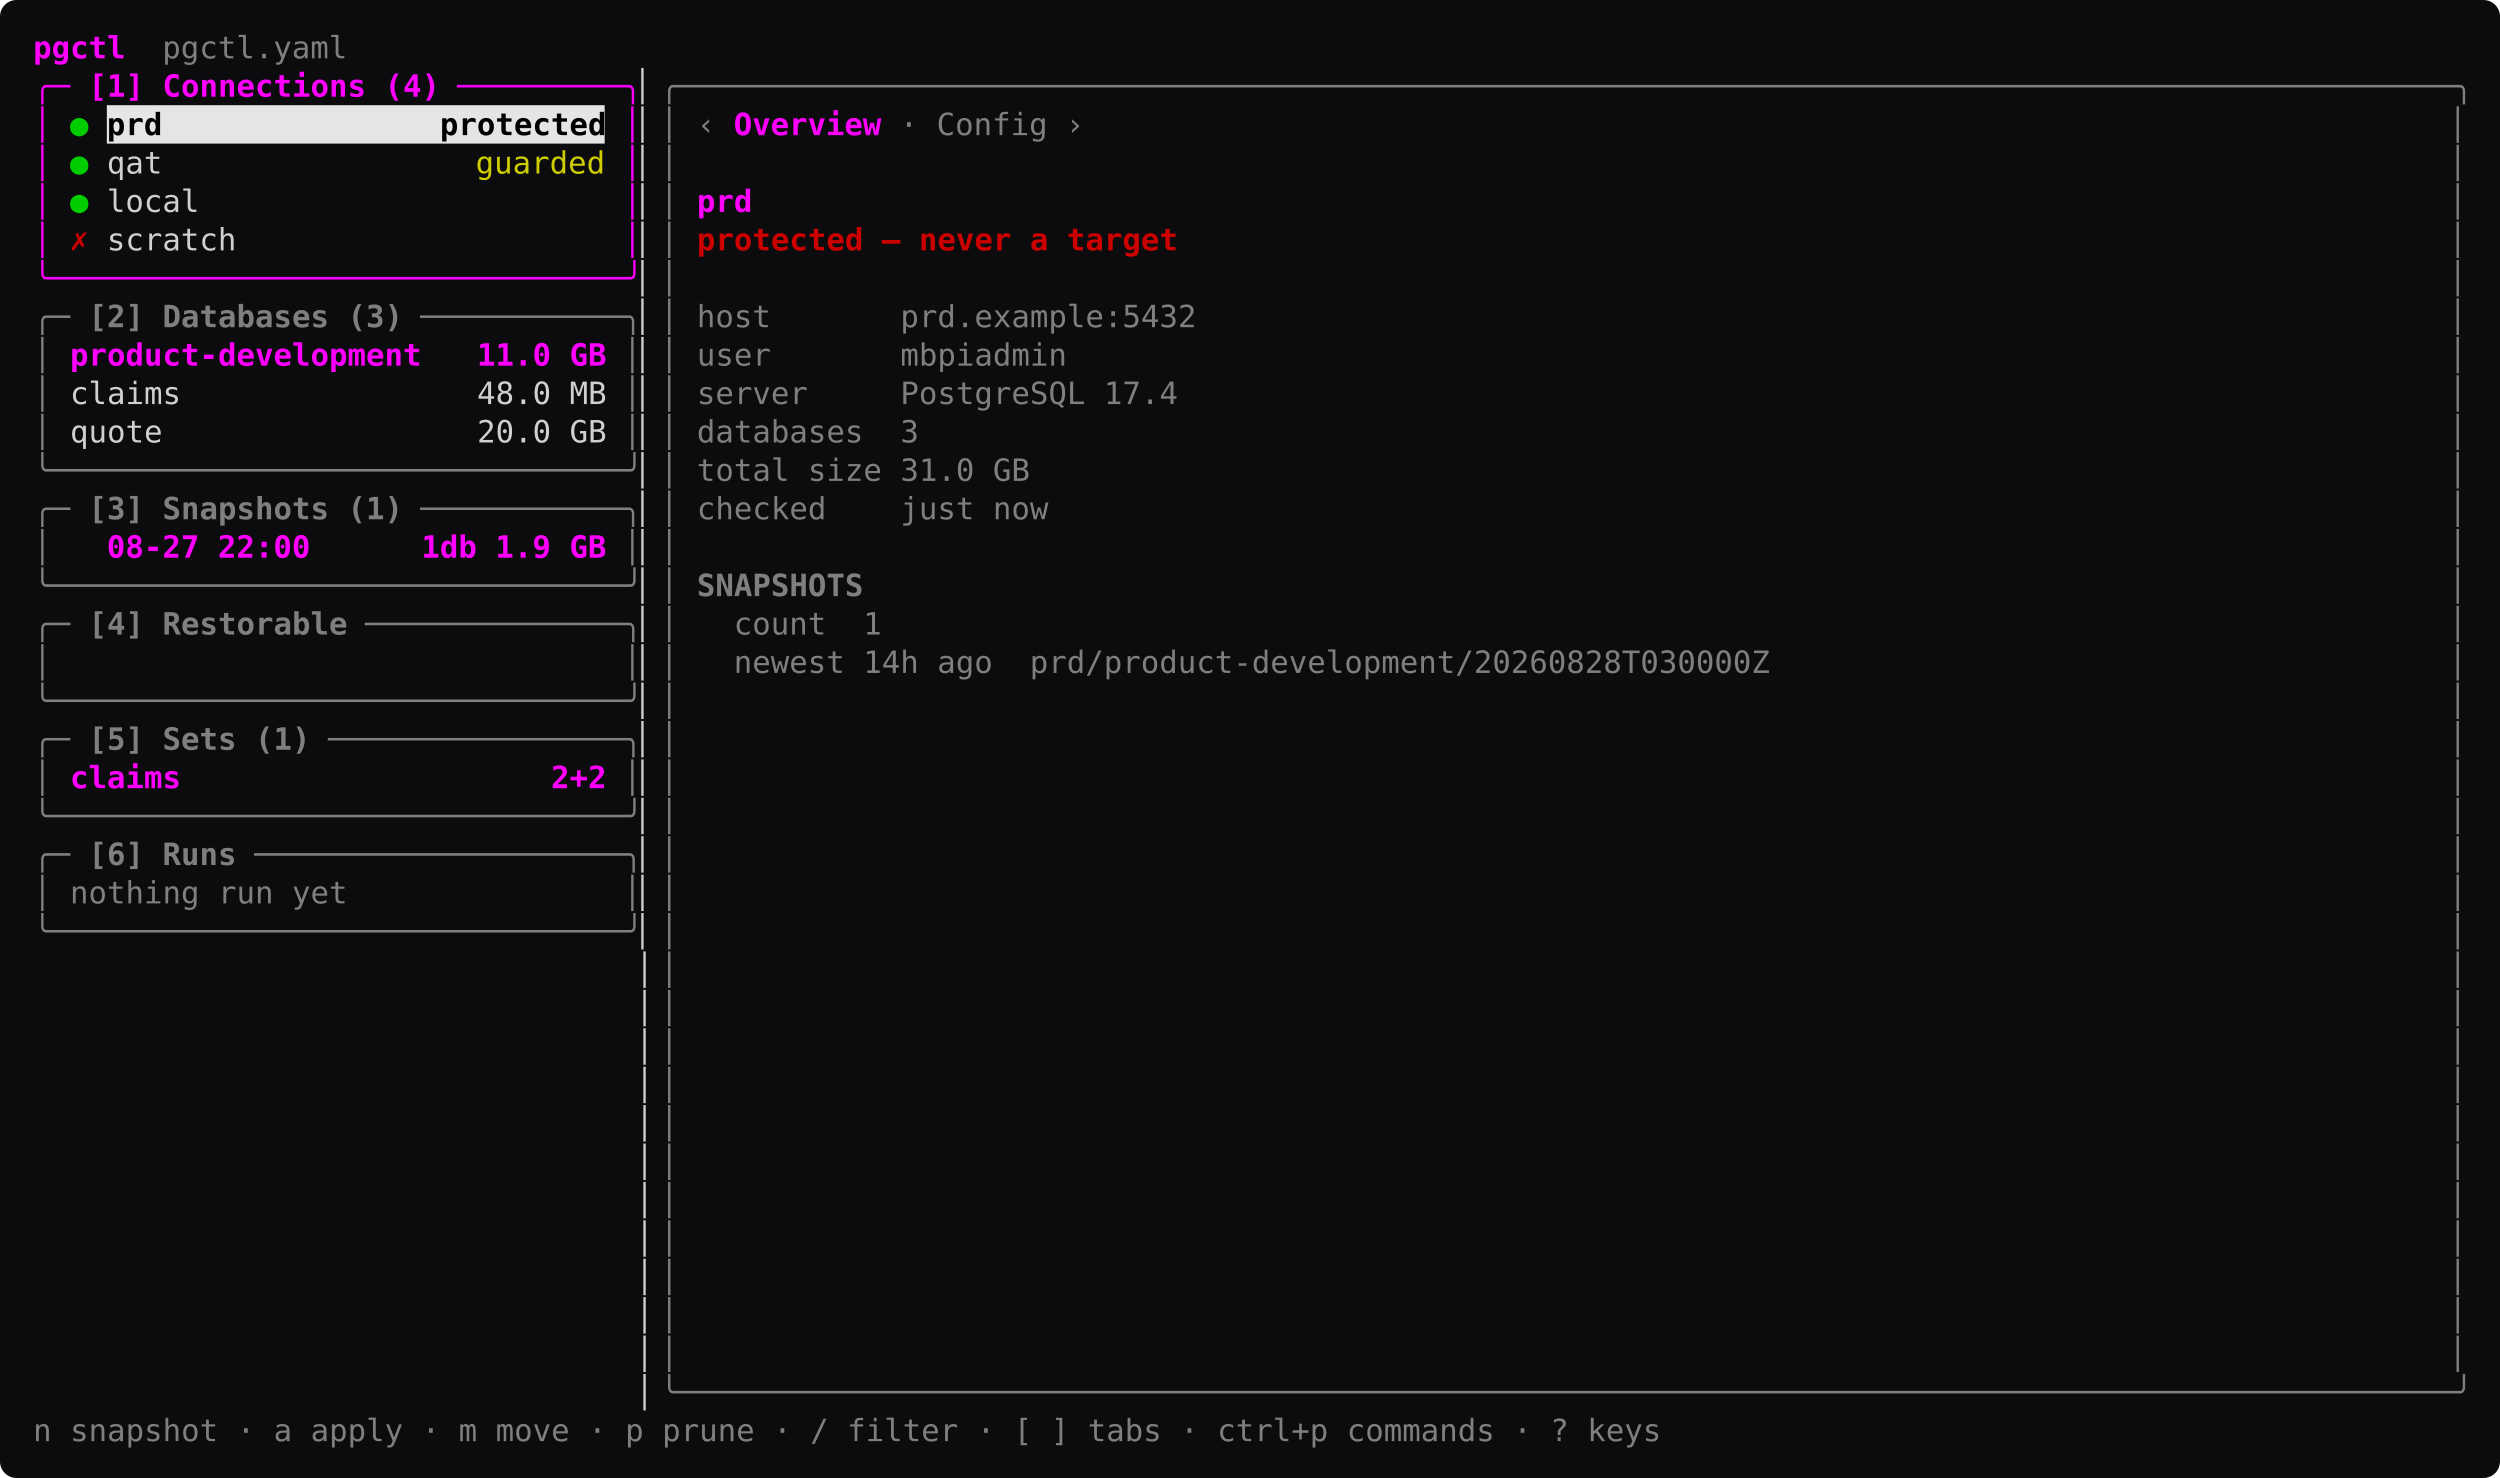
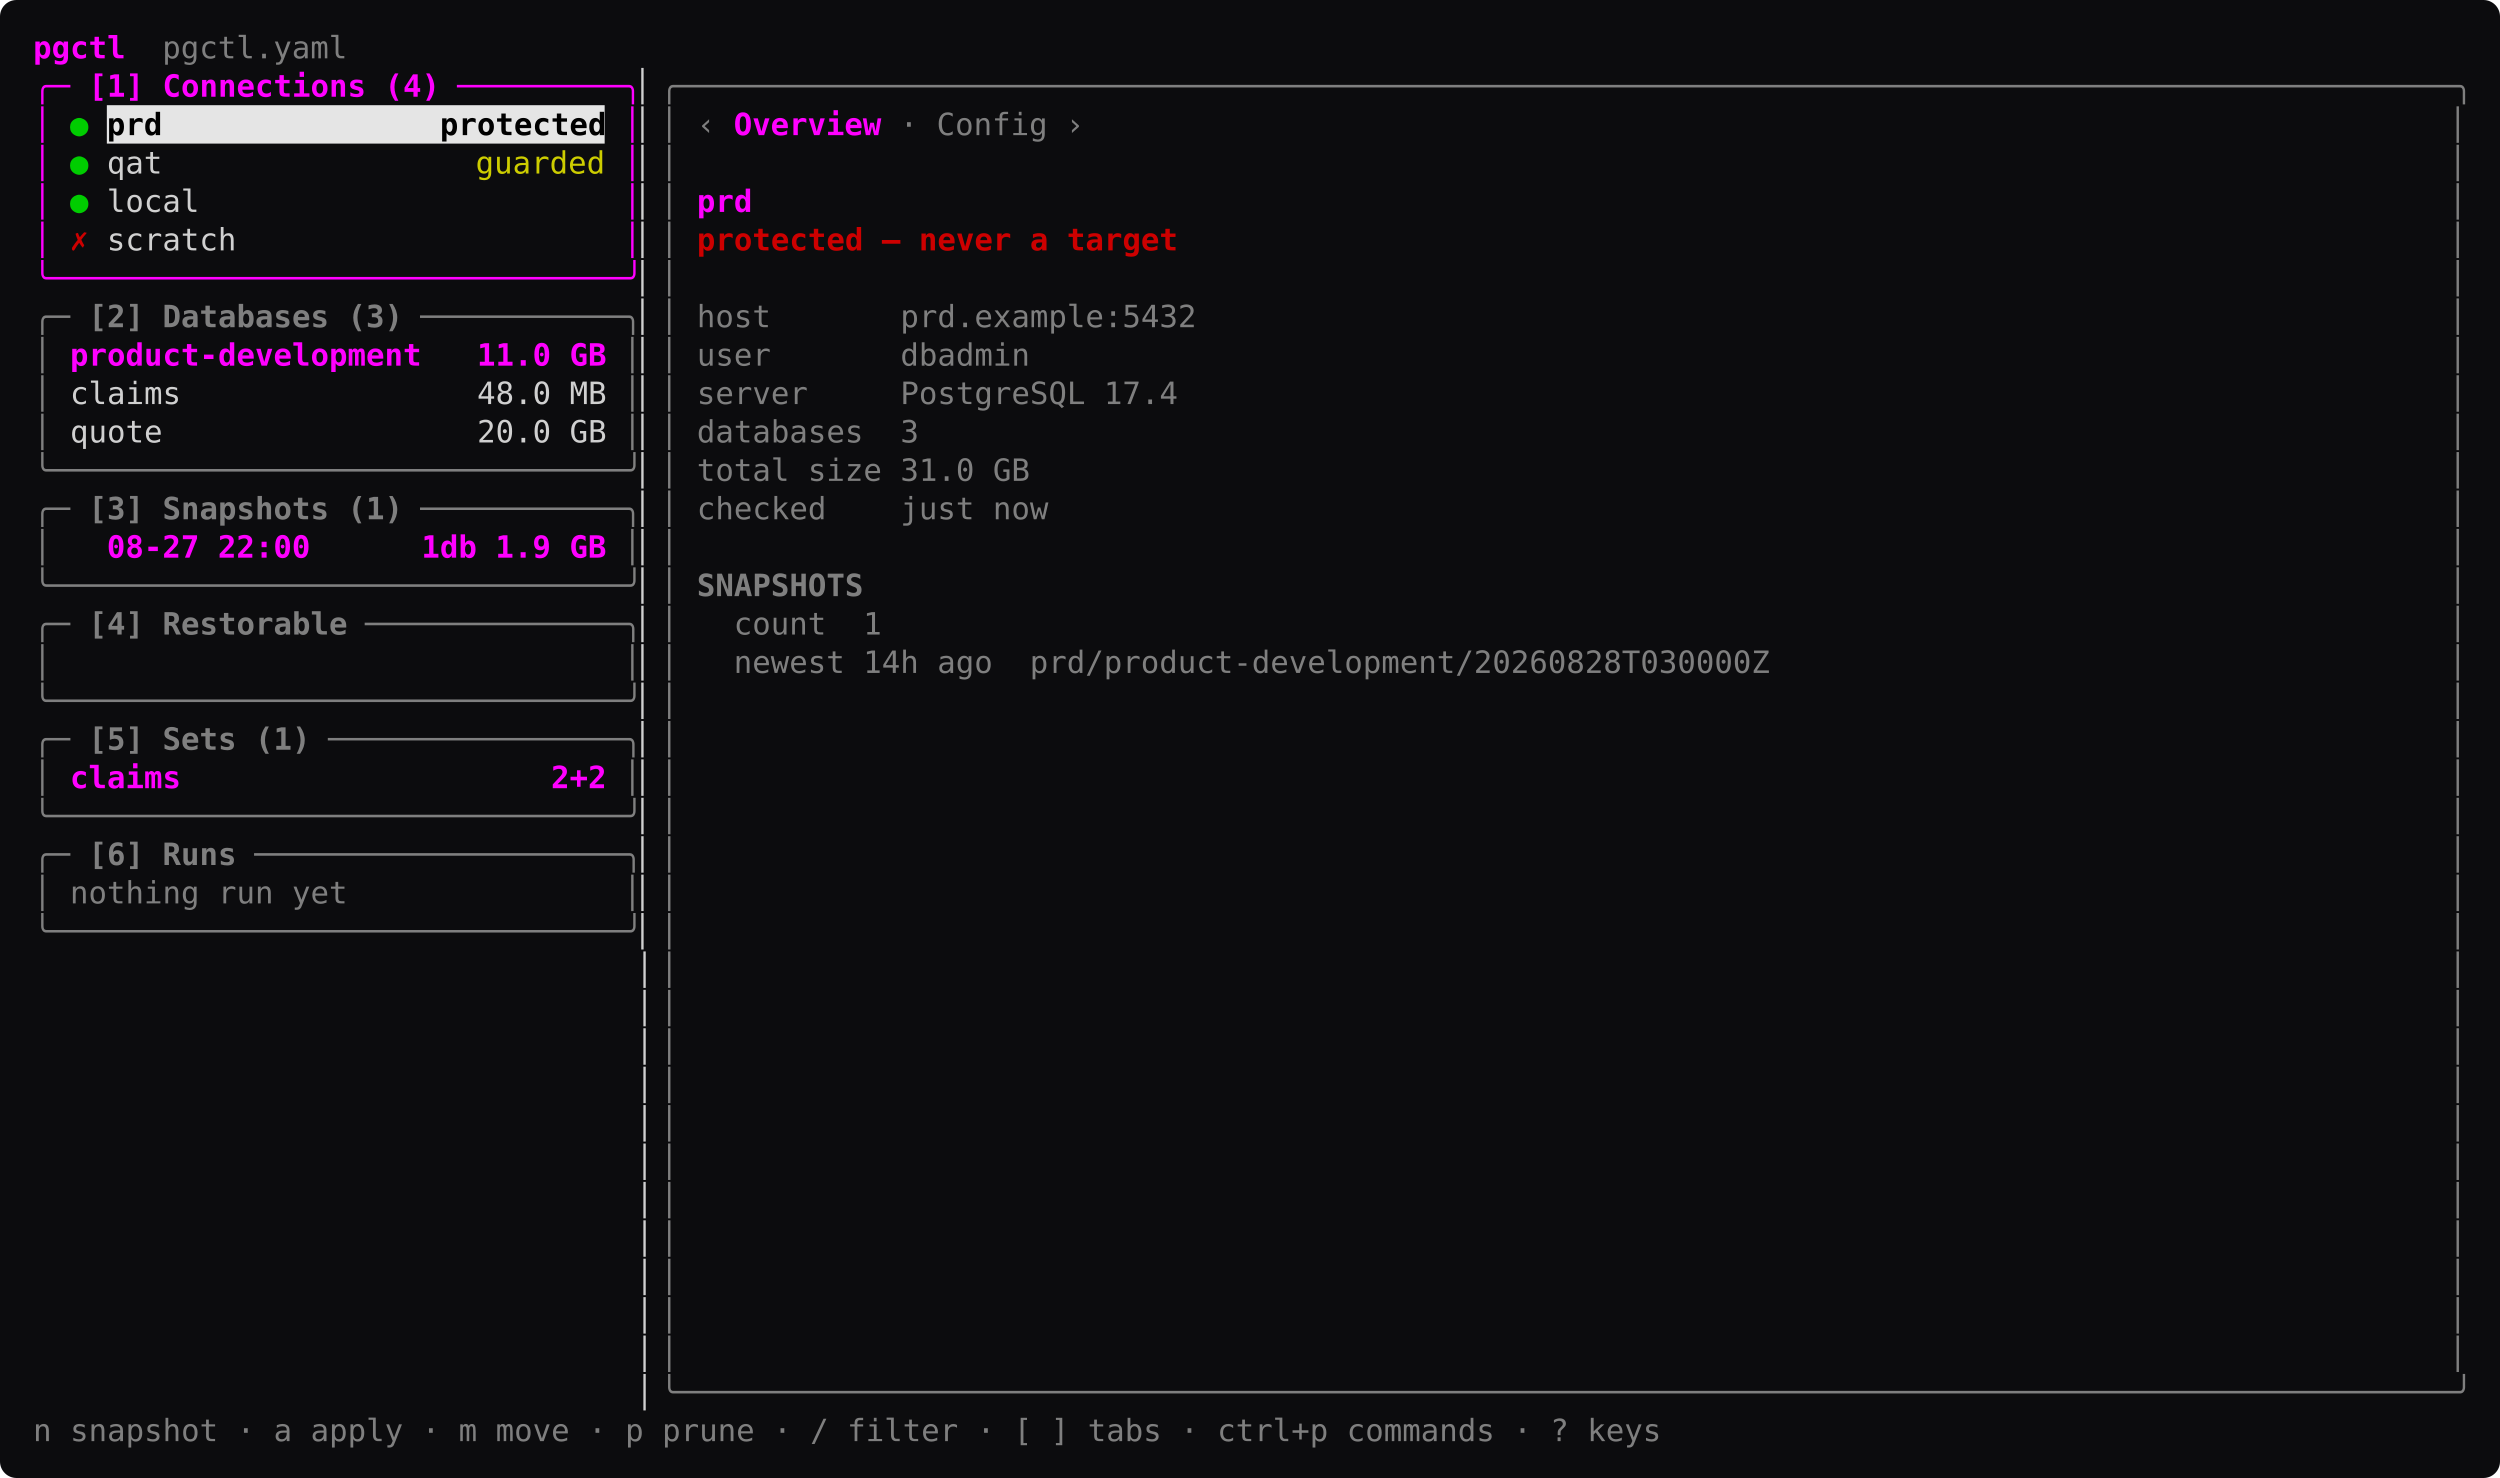
<svg xmlns="http://www.w3.org/2000/svg" width="1057.6" height="625.25" viewBox="0 0 1057.6 625.25" font-family="ui-monospace, 'SF Mono', SFMono-Regular, Menlo, Consolas, 'DejaVu Sans Mono', monospace" font-size="13" role="img">
  <rect width="1057.6" height="625.25" rx="7" fill="#0c0c0e" />
  <rect x="45.2" y="44.5" width="210.6" height="16.25" fill="#e5e5e5" />
  <text x="14" y="24.68" textLength="39" lengthAdjust="spacing" fill="#ff00ff" font-weight="600" xml:space="preserve">pgctl</text>
  <text x="53" y="24.68" textLength="93.6" lengthAdjust="spacing" fill="#7f7f7f" xml:space="preserve">  pgctl.yaml</text>
  <text x="14" y="40.92" textLength="15.6" lengthAdjust="spacing" fill="#ff00ff" xml:space="preserve">╭─</text>
  <text x="29.6" y="40.92" textLength="156" lengthAdjust="spacing" fill="#ff00ff" font-weight="600" xml:space="preserve"> [1] Connections (4)</text>
  <text x="193.4" y="40.92" textLength="78" lengthAdjust="spacing" fill="#ff00ff" xml:space="preserve">─────────╮</text>
  <text x="271.4" y="40.92" textLength="7.8" lengthAdjust="spacing" fill="#d0d0d0" xml:space="preserve">▏</text>
  <text x="279.2" y="40.92" textLength="764.4" lengthAdjust="spacing" fill="#7f7f7f" xml:space="preserve">╭────────────────────────────────────────────────────────────────────────────────────────────────╮</text>
  <text x="14" y="57.17" textLength="7.8" lengthAdjust="spacing" fill="#ff00ff" xml:space="preserve">│</text>
  <text x="29.6" y="57.17" textLength="7.8" lengthAdjust="spacing" fill="#00cd00" xml:space="preserve">●</text>
  <text x="45.2" y="57.17" textLength="210.6" lengthAdjust="spacing" fill="#000000" font-weight="600" xml:space="preserve">prd               protected</text>
  <text x="263.6" y="57.17" textLength="7.8" lengthAdjust="spacing" fill="#ff00ff" xml:space="preserve">│</text>
  <text x="271.4" y="57.17" textLength="7.8" lengthAdjust="spacing" fill="#d0d0d0" xml:space="preserve">▏</text>
  <text x="279.2" y="57.17" textLength="7.8" lengthAdjust="spacing" fill="#7f7f7f" xml:space="preserve">│</text>
  <text x="294.8" y="57.17" textLength="7.8" lengthAdjust="spacing" fill="#7f7f7f" xml:space="preserve">‹</text>
  <text x="310.4" y="57.17" textLength="7.8" lengthAdjust="spacing" fill="#ff00ff" font-weight="600" xml:space="preserve">O</text>
  <text x="318.2" y="57.17" textLength="7.8" lengthAdjust="spacing" fill="#ff00ff" font-weight="600" xml:space="preserve">v</text>
  <text x="326" y="57.17" textLength="7.8" lengthAdjust="spacing" fill="#ff00ff" font-weight="600" xml:space="preserve">e</text>
  <text x="333.8" y="57.17" textLength="7.8" lengthAdjust="spacing" fill="#ff00ff" font-weight="600" xml:space="preserve">r</text>
  <text x="341.6" y="57.17" textLength="7.8" lengthAdjust="spacing" fill="#ff00ff" font-weight="600" xml:space="preserve">v</text>
  <text x="349.4" y="57.17" textLength="7.8" lengthAdjust="spacing" fill="#ff00ff" font-weight="600" xml:space="preserve">i</text>
  <text x="357.2" y="57.17" textLength="7.8" lengthAdjust="spacing" fill="#ff00ff" font-weight="600" xml:space="preserve">e</text>
  <text x="365" y="57.17" textLength="7.8" lengthAdjust="spacing" fill="#ff00ff" font-weight="600" xml:space="preserve">w</text>
  <text x="380.6" y="57.17" textLength="7.8" lengthAdjust="spacing" fill="#7f7f7f" xml:space="preserve">·</text>
  <text x="388.4" y="57.17" textLength="54.6" lengthAdjust="spacing" fill="#7f7f7f" xml:space="preserve"> Config</text>
  <text x="450.8" y="57.17" textLength="7.8" lengthAdjust="spacing" fill="#7f7f7f" xml:space="preserve">›</text>
  <text x="1035.8" y="57.17" textLength="7.8" lengthAdjust="spacing" fill="#7f7f7f" xml:space="preserve">│</text>
  <text x="14" y="73.42" textLength="7.8" lengthAdjust="spacing" fill="#ff00ff" xml:space="preserve">│</text>
  <text x="29.6" y="73.42" textLength="7.8" lengthAdjust="spacing" fill="#00cd00" xml:space="preserve">●</text>
  <text x="45.2" y="73.42" textLength="23.4" lengthAdjust="spacing" fill="#d0d0d0" xml:space="preserve">qat</text>
  <text x="201.2" y="73.42" textLength="54.6" lengthAdjust="spacing" fill="#cdcd00" xml:space="preserve">guarded</text>
  <text x="263.6" y="73.42" textLength="7.8" lengthAdjust="spacing" fill="#ff00ff" xml:space="preserve">│</text>
  <text x="271.4" y="73.42" textLength="7.8" lengthAdjust="spacing" fill="#d0d0d0" xml:space="preserve">▏</text>
  <text x="279.2" y="73.42" textLength="7.8" lengthAdjust="spacing" fill="#7f7f7f" xml:space="preserve">│</text>
  <text x="1035.8" y="73.42" textLength="7.8" lengthAdjust="spacing" fill="#7f7f7f" xml:space="preserve">│</text>
  <text x="14" y="89.67" textLength="7.8" lengthAdjust="spacing" fill="#ff00ff" xml:space="preserve">│</text>
  <text x="29.6" y="89.67" textLength="7.8" lengthAdjust="spacing" fill="#00cd00" xml:space="preserve">●</text>
  <text x="45.2" y="89.67" textLength="39" lengthAdjust="spacing" fill="#d0d0d0" xml:space="preserve">local</text>
  <text x="263.6" y="89.67" textLength="7.8" lengthAdjust="spacing" fill="#ff00ff" xml:space="preserve">│</text>
  <text x="271.4" y="89.67" textLength="7.8" lengthAdjust="spacing" fill="#d0d0d0" xml:space="preserve">▏</text>
  <text x="279.2" y="89.67" textLength="7.8" lengthAdjust="spacing" fill="#7f7f7f" xml:space="preserve">│</text>
  <text x="294.8" y="89.67" textLength="23.4" lengthAdjust="spacing" fill="#ff00ff" font-weight="600" xml:space="preserve">prd</text>
  <text x="1035.8" y="89.67" textLength="7.8" lengthAdjust="spacing" fill="#7f7f7f" xml:space="preserve">│</text>
  <text x="14" y="105.92" textLength="7.8" lengthAdjust="spacing" fill="#ff00ff" xml:space="preserve">│</text>
  <text x="29.6" y="105.92" textLength="7.8" lengthAdjust="spacing" fill="#cd0000" font-weight="600" xml:space="preserve">✗</text>
  <text x="45.2" y="105.92" textLength="54.6" lengthAdjust="spacing" fill="#d0d0d0" xml:space="preserve">scratch</text>
  <text x="263.6" y="105.92" textLength="7.8" lengthAdjust="spacing" fill="#ff00ff" xml:space="preserve">│</text>
  <text x="271.4" y="105.92" textLength="7.8" lengthAdjust="spacing" fill="#d0d0d0" xml:space="preserve">▏</text>
  <text x="279.2" y="105.92" textLength="7.8" lengthAdjust="spacing" fill="#7f7f7f" xml:space="preserve">│</text>
  <text x="294.8" y="105.92" textLength="202.8" lengthAdjust="spacing" fill="#cd0000" font-weight="600" xml:space="preserve">protected — never a target</text>
  <text x="1035.8" y="105.92" textLength="7.8" lengthAdjust="spacing" fill="#7f7f7f" xml:space="preserve">│</text>
  <text x="14" y="122.17" textLength="257.4" lengthAdjust="spacing" fill="#ff00ff" xml:space="preserve">╰───────────────────────────────╯</text>
  <text x="271.4" y="122.17" textLength="7.8" lengthAdjust="spacing" fill="#d0d0d0" xml:space="preserve">▏</text>
  <text x="279.2" y="122.17" textLength="7.8" lengthAdjust="spacing" fill="#7f7f7f" xml:space="preserve">│</text>
  <text x="1035.8" y="122.17" textLength="7.8" lengthAdjust="spacing" fill="#7f7f7f" xml:space="preserve">│</text>
  <text x="14" y="138.43" textLength="15.6" lengthAdjust="spacing" fill="#7f7f7f" xml:space="preserve">╭─</text>
  <text x="29.6" y="138.43" textLength="140.4" lengthAdjust="spacing" fill="#7f7f7f" font-weight="600" xml:space="preserve"> [2] Databases (3)</text>
  <text x="177.8" y="138.43" textLength="93.6" lengthAdjust="spacing" fill="#7f7f7f" xml:space="preserve">───────────╮</text>
  <text x="271.4" y="138.43" textLength="7.8" lengthAdjust="spacing" fill="#d0d0d0" xml:space="preserve">▏</text>
  <text x="279.2" y="138.43" textLength="7.8" lengthAdjust="spacing" fill="#7f7f7f" xml:space="preserve">│</text>
  <text x="294.8" y="138.43" textLength="210.6" lengthAdjust="spacing" fill="#7f7f7f" xml:space="preserve">host       prd.example:5432</text>
  <text x="1035.8" y="138.43" textLength="7.8" lengthAdjust="spacing" fill="#7f7f7f" xml:space="preserve">│</text>
  <text x="14" y="154.68" textLength="7.8" lengthAdjust="spacing" fill="#7f7f7f" xml:space="preserve">│</text>
  <text x="29.6" y="154.68" textLength="226.2" lengthAdjust="spacing" fill="#ff00ff" font-weight="600" xml:space="preserve">product-development   11.0 GB</text>
  <text x="263.6" y="154.68" textLength="7.8" lengthAdjust="spacing" fill="#7f7f7f" xml:space="preserve">│</text>
  <text x="271.4" y="154.68" textLength="7.8" lengthAdjust="spacing" fill="#d0d0d0" xml:space="preserve">▏</text>
  <text x="279.2" y="154.68" textLength="7.8" lengthAdjust="spacing" fill="#7f7f7f" xml:space="preserve">│</text>
-   <text x="294.8" y="154.68" textLength="156" lengthAdjust="spacing" fill="#7f7f7f" xml:space="preserve">user       mbpiadmin</text>
+   <text x="294.8" y="154.68" textLength="140.4" lengthAdjust="spacing" fill="#7f7f7f" xml:space="preserve">user       dbadmin</text>
  <text x="1035.8" y="154.68" textLength="7.8" lengthAdjust="spacing" fill="#7f7f7f" xml:space="preserve">│</text>
  <text x="14" y="170.93" textLength="7.8" lengthAdjust="spacing" fill="#7f7f7f" xml:space="preserve">│</text>
  <text x="21.8" y="170.93" textLength="234" lengthAdjust="spacing" fill="#d0d0d0" xml:space="preserve"> claims                48.0 MB</text>
  <text x="263.6" y="170.93" textLength="7.8" lengthAdjust="spacing" fill="#7f7f7f" xml:space="preserve">│</text>
  <text x="271.4" y="170.93" textLength="7.8" lengthAdjust="spacing" fill="#d0d0d0" xml:space="preserve">▏</text>
  <text x="279.2" y="170.93" textLength="7.8" lengthAdjust="spacing" fill="#7f7f7f" xml:space="preserve">│</text>
  <text x="294.8" y="170.93" textLength="202.8" lengthAdjust="spacing" fill="#7f7f7f" xml:space="preserve">server     PostgreSQL 17.4</text>
  <text x="1035.8" y="170.93" textLength="7.8" lengthAdjust="spacing" fill="#7f7f7f" xml:space="preserve">│</text>
  <text x="14" y="187.18" textLength="7.8" lengthAdjust="spacing" fill="#7f7f7f" xml:space="preserve">│</text>
  <text x="21.8" y="187.18" textLength="234" lengthAdjust="spacing" fill="#d0d0d0" xml:space="preserve"> quote                 20.0 GB</text>
  <text x="263.6" y="187.18" textLength="7.8" lengthAdjust="spacing" fill="#7f7f7f" xml:space="preserve">│</text>
  <text x="271.4" y="187.18" textLength="7.8" lengthAdjust="spacing" fill="#d0d0d0" xml:space="preserve">▏</text>
  <text x="279.2" y="187.18" textLength="7.8" lengthAdjust="spacing" fill="#7f7f7f" xml:space="preserve">│</text>
  <text x="294.8" y="187.18" textLength="93.6" lengthAdjust="spacing" fill="#7f7f7f" xml:space="preserve">databases  3</text>
  <text x="1035.8" y="187.18" textLength="7.8" lengthAdjust="spacing" fill="#7f7f7f" xml:space="preserve">│</text>
  <text x="14" y="203.43" textLength="257.4" lengthAdjust="spacing" fill="#7f7f7f" xml:space="preserve">╰───────────────────────────────╯</text>
  <text x="271.4" y="203.43" textLength="7.8" lengthAdjust="spacing" fill="#d0d0d0" xml:space="preserve">▏</text>
  <text x="279.2" y="203.43" textLength="7.8" lengthAdjust="spacing" fill="#7f7f7f" xml:space="preserve">│</text>
  <text x="294.8" y="203.43" textLength="140.4" lengthAdjust="spacing" fill="#7f7f7f" xml:space="preserve">total size 31.0 GB</text>
  <text x="1035.8" y="203.43" textLength="7.8" lengthAdjust="spacing" fill="#7f7f7f" xml:space="preserve">│</text>
  <text x="14" y="219.68" textLength="15.6" lengthAdjust="spacing" fill="#7f7f7f" xml:space="preserve">╭─</text>
  <text x="29.6" y="219.68" textLength="140.4" lengthAdjust="spacing" fill="#7f7f7f" font-weight="600" xml:space="preserve"> [3] Snapshots (1)</text>
  <text x="177.8" y="219.68" textLength="93.6" lengthAdjust="spacing" fill="#7f7f7f" xml:space="preserve">───────────╮</text>
  <text x="271.4" y="219.68" textLength="7.8" lengthAdjust="spacing" fill="#d0d0d0" xml:space="preserve">▏</text>
  <text x="279.2" y="219.68" textLength="7.8" lengthAdjust="spacing" fill="#7f7f7f" xml:space="preserve">│</text>
  <text x="294.8" y="219.68" textLength="148.2" lengthAdjust="spacing" fill="#7f7f7f" xml:space="preserve">checked    just now</text>
  <text x="1035.8" y="219.68" textLength="7.8" lengthAdjust="spacing" fill="#7f7f7f" xml:space="preserve">│</text>
  <text x="14" y="235.93" textLength="7.8" lengthAdjust="spacing" fill="#7f7f7f" xml:space="preserve">│</text>
  <text x="45.2" y="235.93" textLength="210.6" lengthAdjust="spacing" fill="#ff00ff" font-weight="600" xml:space="preserve">08-27 22:00      1db 1.9 GB</text>
  <text x="263.6" y="235.93" textLength="7.8" lengthAdjust="spacing" fill="#7f7f7f" xml:space="preserve">│</text>
  <text x="271.4" y="235.93" textLength="7.8" lengthAdjust="spacing" fill="#d0d0d0" xml:space="preserve">▏</text>
  <text x="279.2" y="235.93" textLength="7.8" lengthAdjust="spacing" fill="#7f7f7f" xml:space="preserve">│</text>
  <text x="1035.8" y="235.93" textLength="7.8" lengthAdjust="spacing" fill="#7f7f7f" xml:space="preserve">│</text>
  <text x="14" y="252.18" textLength="257.4" lengthAdjust="spacing" fill="#7f7f7f" xml:space="preserve">╰───────────────────────────────╯</text>
  <text x="271.4" y="252.18" textLength="7.8" lengthAdjust="spacing" fill="#d0d0d0" xml:space="preserve">▏</text>
  <text x="279.2" y="252.18" textLength="7.8" lengthAdjust="spacing" fill="#7f7f7f" xml:space="preserve">│</text>
  <text x="294.8" y="252.18" textLength="70.2" lengthAdjust="spacing" fill="#7f7f7f" font-weight="600" xml:space="preserve">SNAPSHOTS</text>
  <text x="1035.8" y="252.18" textLength="7.8" lengthAdjust="spacing" fill="#7f7f7f" xml:space="preserve">│</text>
  <text x="14" y="268.43" textLength="15.6" lengthAdjust="spacing" fill="#7f7f7f" xml:space="preserve">╭─</text>
  <text x="29.6" y="268.43" textLength="117" lengthAdjust="spacing" fill="#7f7f7f" font-weight="600" xml:space="preserve"> [4] Restorable</text>
  <text x="154.4" y="268.43" textLength="117" lengthAdjust="spacing" fill="#7f7f7f" xml:space="preserve">──────────────╮</text>
  <text x="271.4" y="268.43" textLength="7.8" lengthAdjust="spacing" fill="#d0d0d0" xml:space="preserve">▏</text>
  <text x="279.2" y="268.43" textLength="7.8" lengthAdjust="spacing" fill="#7f7f7f" xml:space="preserve">│</text>
  <text x="310.4" y="268.43" textLength="62.4" lengthAdjust="spacing" fill="#7f7f7f" xml:space="preserve">count  1</text>
  <text x="1035.8" y="268.43" textLength="7.8" lengthAdjust="spacing" fill="#7f7f7f" xml:space="preserve">│</text>
  <text x="14" y="284.68" textLength="7.8" lengthAdjust="spacing" fill="#7f7f7f" xml:space="preserve">│</text>
  <text x="263.6" y="284.68" textLength="7.8" lengthAdjust="spacing" fill="#7f7f7f" xml:space="preserve">│</text>
  <text x="271.4" y="284.68" textLength="7.8" lengthAdjust="spacing" fill="#d0d0d0" xml:space="preserve">▏</text>
  <text x="279.2" y="284.68" textLength="7.8" lengthAdjust="spacing" fill="#7f7f7f" xml:space="preserve">│</text>
  <text x="310.4" y="284.68" textLength="436.8" lengthAdjust="spacing" fill="#7f7f7f" xml:space="preserve">newest 14h ago  prd/product-development/20260828T030000Z</text>
  <text x="1035.8" y="284.68" textLength="7.8" lengthAdjust="spacing" fill="#7f7f7f" xml:space="preserve">│</text>
  <text x="14" y="300.93" textLength="257.4" lengthAdjust="spacing" fill="#7f7f7f" xml:space="preserve">╰───────────────────────────────╯</text>
  <text x="271.4" y="300.93" textLength="7.8" lengthAdjust="spacing" fill="#d0d0d0" xml:space="preserve">▏</text>
  <text x="279.2" y="300.93" textLength="7.8" lengthAdjust="spacing" fill="#7f7f7f" xml:space="preserve">│</text>
  <text x="1035.8" y="300.93" textLength="7.8" lengthAdjust="spacing" fill="#7f7f7f" xml:space="preserve">│</text>
  <text x="14" y="317.18" textLength="15.6" lengthAdjust="spacing" fill="#7f7f7f" xml:space="preserve">╭─</text>
  <text x="29.6" y="317.18" textLength="101.4" lengthAdjust="spacing" fill="#7f7f7f" font-weight="600" xml:space="preserve"> [5] Sets (1)</text>
  <text x="138.8" y="317.18" textLength="132.6" lengthAdjust="spacing" fill="#7f7f7f" xml:space="preserve">────────────────╮</text>
  <text x="271.4" y="317.18" textLength="7.8" lengthAdjust="spacing" fill="#d0d0d0" xml:space="preserve">▏</text>
  <text x="279.2" y="317.18" textLength="7.8" lengthAdjust="spacing" fill="#7f7f7f" xml:space="preserve">│</text>
  <text x="1035.8" y="317.18" textLength="7.8" lengthAdjust="spacing" fill="#7f7f7f" xml:space="preserve">│</text>
  <text x="14" y="333.43" textLength="7.8" lengthAdjust="spacing" fill="#7f7f7f" xml:space="preserve">│</text>
  <text x="29.6" y="333.43" textLength="226.2" lengthAdjust="spacing" fill="#ff00ff" font-weight="600" xml:space="preserve">claims                    2+2</text>
  <text x="263.6" y="333.43" textLength="7.8" lengthAdjust="spacing" fill="#7f7f7f" xml:space="preserve">│</text>
  <text x="271.4" y="333.43" textLength="7.8" lengthAdjust="spacing" fill="#d0d0d0" xml:space="preserve">▏</text>
  <text x="279.2" y="333.43" textLength="7.8" lengthAdjust="spacing" fill="#7f7f7f" xml:space="preserve">│</text>
  <text x="1035.8" y="333.43" textLength="7.8" lengthAdjust="spacing" fill="#7f7f7f" xml:space="preserve">│</text>
  <text x="14" y="349.68" textLength="257.4" lengthAdjust="spacing" fill="#7f7f7f" xml:space="preserve">╰───────────────────────────────╯</text>
  <text x="271.4" y="349.68" textLength="7.8" lengthAdjust="spacing" fill="#d0d0d0" xml:space="preserve">▏</text>
  <text x="279.2" y="349.68" textLength="7.8" lengthAdjust="spacing" fill="#7f7f7f" xml:space="preserve">│</text>
  <text x="1035.8" y="349.68" textLength="7.8" lengthAdjust="spacing" fill="#7f7f7f" xml:space="preserve">│</text>
  <text x="14" y="365.93" textLength="15.6" lengthAdjust="spacing" fill="#7f7f7f" xml:space="preserve">╭─</text>
  <text x="29.6" y="365.93" textLength="70.2" lengthAdjust="spacing" fill="#7f7f7f" font-weight="600" xml:space="preserve"> [6] Runs</text>
  <text x="107.6" y="365.93" textLength="163.8" lengthAdjust="spacing" fill="#7f7f7f" xml:space="preserve">────────────────────╮</text>
  <text x="271.4" y="365.93" textLength="7.8" lengthAdjust="spacing" fill="#d0d0d0" xml:space="preserve">▏</text>
  <text x="279.2" y="365.93" textLength="7.8" lengthAdjust="spacing" fill="#7f7f7f" xml:space="preserve">│</text>
  <text x="1035.8" y="365.93" textLength="7.8" lengthAdjust="spacing" fill="#7f7f7f" xml:space="preserve">│</text>
  <text x="14" y="382.18" textLength="7.8" lengthAdjust="spacing" fill="#7f7f7f" xml:space="preserve">│</text>
  <text x="29.6" y="382.18" textLength="117" lengthAdjust="spacing" fill="#7f7f7f" xml:space="preserve">nothing run yet</text>
  <text x="263.6" y="382.18" textLength="7.8" lengthAdjust="spacing" fill="#7f7f7f" xml:space="preserve">│</text>
  <text x="271.4" y="382.18" textLength="7.8" lengthAdjust="spacing" fill="#d0d0d0" xml:space="preserve">▏</text>
  <text x="279.2" y="382.18" textLength="7.8" lengthAdjust="spacing" fill="#7f7f7f" xml:space="preserve">│</text>
  <text x="1035.8" y="382.18" textLength="7.8" lengthAdjust="spacing" fill="#7f7f7f" xml:space="preserve">│</text>
  <text x="14" y="398.43" textLength="257.4" lengthAdjust="spacing" fill="#7f7f7f" xml:space="preserve">╰───────────────────────────────╯</text>
  <text x="271.4" y="398.43" textLength="7.8" lengthAdjust="spacing" fill="#d0d0d0" xml:space="preserve">▏</text>
  <text x="279.2" y="398.43" textLength="7.8" lengthAdjust="spacing" fill="#7f7f7f" xml:space="preserve">│</text>
  <text x="1035.8" y="398.43" textLength="7.8" lengthAdjust="spacing" fill="#7f7f7f" xml:space="preserve">│</text>
  <text x="14" y="414.68" textLength="265.2" lengthAdjust="spacing" fill="#d0d0d0" xml:space="preserve">                                 ▏</text>
  <text x="279.2" y="414.68" textLength="7.8" lengthAdjust="spacing" fill="#7f7f7f" xml:space="preserve">│</text>
  <text x="1035.8" y="414.68" textLength="7.8" lengthAdjust="spacing" fill="#7f7f7f" xml:space="preserve">│</text>
  <text x="14" y="430.93" textLength="265.2" lengthAdjust="spacing" fill="#d0d0d0" xml:space="preserve">                                 ▏</text>
  <text x="279.2" y="430.93" textLength="7.8" lengthAdjust="spacing" fill="#7f7f7f" xml:space="preserve">│</text>
  <text x="1035.8" y="430.93" textLength="7.8" lengthAdjust="spacing" fill="#7f7f7f" xml:space="preserve">│</text>
  <text x="14" y="447.18" textLength="265.2" lengthAdjust="spacing" fill="#d0d0d0" xml:space="preserve">                                 ▏</text>
  <text x="279.2" y="447.18" textLength="7.8" lengthAdjust="spacing" fill="#7f7f7f" xml:space="preserve">│</text>
  <text x="1035.8" y="447.18" textLength="7.8" lengthAdjust="spacing" fill="#7f7f7f" xml:space="preserve">│</text>
  <text x="14" y="463.43" textLength="265.2" lengthAdjust="spacing" fill="#d0d0d0" xml:space="preserve">                                 ▏</text>
  <text x="279.2" y="463.43" textLength="7.8" lengthAdjust="spacing" fill="#7f7f7f" xml:space="preserve">│</text>
  <text x="1035.8" y="463.43" textLength="7.8" lengthAdjust="spacing" fill="#7f7f7f" xml:space="preserve">│</text>
  <text x="14" y="479.68" textLength="265.2" lengthAdjust="spacing" fill="#d0d0d0" xml:space="preserve">                                 ▏</text>
  <text x="279.2" y="479.68" textLength="7.8" lengthAdjust="spacing" fill="#7f7f7f" xml:space="preserve">│</text>
  <text x="1035.8" y="479.68" textLength="7.8" lengthAdjust="spacing" fill="#7f7f7f" xml:space="preserve">│</text>
  <text x="14" y="495.93" textLength="265.2" lengthAdjust="spacing" fill="#d0d0d0" xml:space="preserve">                                 ▏</text>
  <text x="279.2" y="495.93" textLength="7.8" lengthAdjust="spacing" fill="#7f7f7f" xml:space="preserve">│</text>
  <text x="1035.8" y="495.93" textLength="7.8" lengthAdjust="spacing" fill="#7f7f7f" xml:space="preserve">│</text>
  <text x="14" y="512.17" textLength="265.2" lengthAdjust="spacing" fill="#d0d0d0" xml:space="preserve">                                 ▏</text>
  <text x="279.2" y="512.17" textLength="7.8" lengthAdjust="spacing" fill="#7f7f7f" xml:space="preserve">│</text>
  <text x="1035.8" y="512.17" textLength="7.8" lengthAdjust="spacing" fill="#7f7f7f" xml:space="preserve">│</text>
  <text x="14" y="528.42" textLength="265.2" lengthAdjust="spacing" fill="#d0d0d0" xml:space="preserve">                                 ▏</text>
  <text x="279.2" y="528.42" textLength="7.8" lengthAdjust="spacing" fill="#7f7f7f" xml:space="preserve">│</text>
  <text x="1035.8" y="528.42" textLength="7.8" lengthAdjust="spacing" fill="#7f7f7f" xml:space="preserve">│</text>
  <text x="14" y="544.67" textLength="265.2" lengthAdjust="spacing" fill="#d0d0d0" xml:space="preserve">                                 ▏</text>
  <text x="279.2" y="544.67" textLength="7.8" lengthAdjust="spacing" fill="#7f7f7f" xml:space="preserve">│</text>
  <text x="1035.8" y="544.67" textLength="7.8" lengthAdjust="spacing" fill="#7f7f7f" xml:space="preserve">│</text>
  <text x="14" y="560.92" textLength="265.2" lengthAdjust="spacing" fill="#d0d0d0" xml:space="preserve">                                 ▏</text>
  <text x="279.2" y="560.92" textLength="7.8" lengthAdjust="spacing" fill="#7f7f7f" xml:space="preserve">│</text>
  <text x="1035.8" y="560.92" textLength="7.8" lengthAdjust="spacing" fill="#7f7f7f" xml:space="preserve">│</text>
  <text x="14" y="577.17" textLength="265.2" lengthAdjust="spacing" fill="#d0d0d0" xml:space="preserve">                                 ▏</text>
  <text x="279.2" y="577.17" textLength="7.8" lengthAdjust="spacing" fill="#7f7f7f" xml:space="preserve">│</text>
  <text x="1035.8" y="577.17" textLength="7.8" lengthAdjust="spacing" fill="#7f7f7f" xml:space="preserve">│</text>
  <text x="14" y="593.42" textLength="265.2" lengthAdjust="spacing" fill="#d0d0d0" xml:space="preserve">                                 ▏</text>
  <text x="279.2" y="593.42" textLength="764.4" lengthAdjust="spacing" fill="#7f7f7f" xml:space="preserve">╰────────────────────────────────────────────────────────────────────────────────────────────────╯</text>
  <text x="14" y="609.67" textLength="686.4" lengthAdjust="spacing" fill="#7f7f7f" xml:space="preserve">n snapshot · a apply · m move · p prune · / filter · [ ] tabs · ctrl+p commands · ? keys</text>
</svg>
